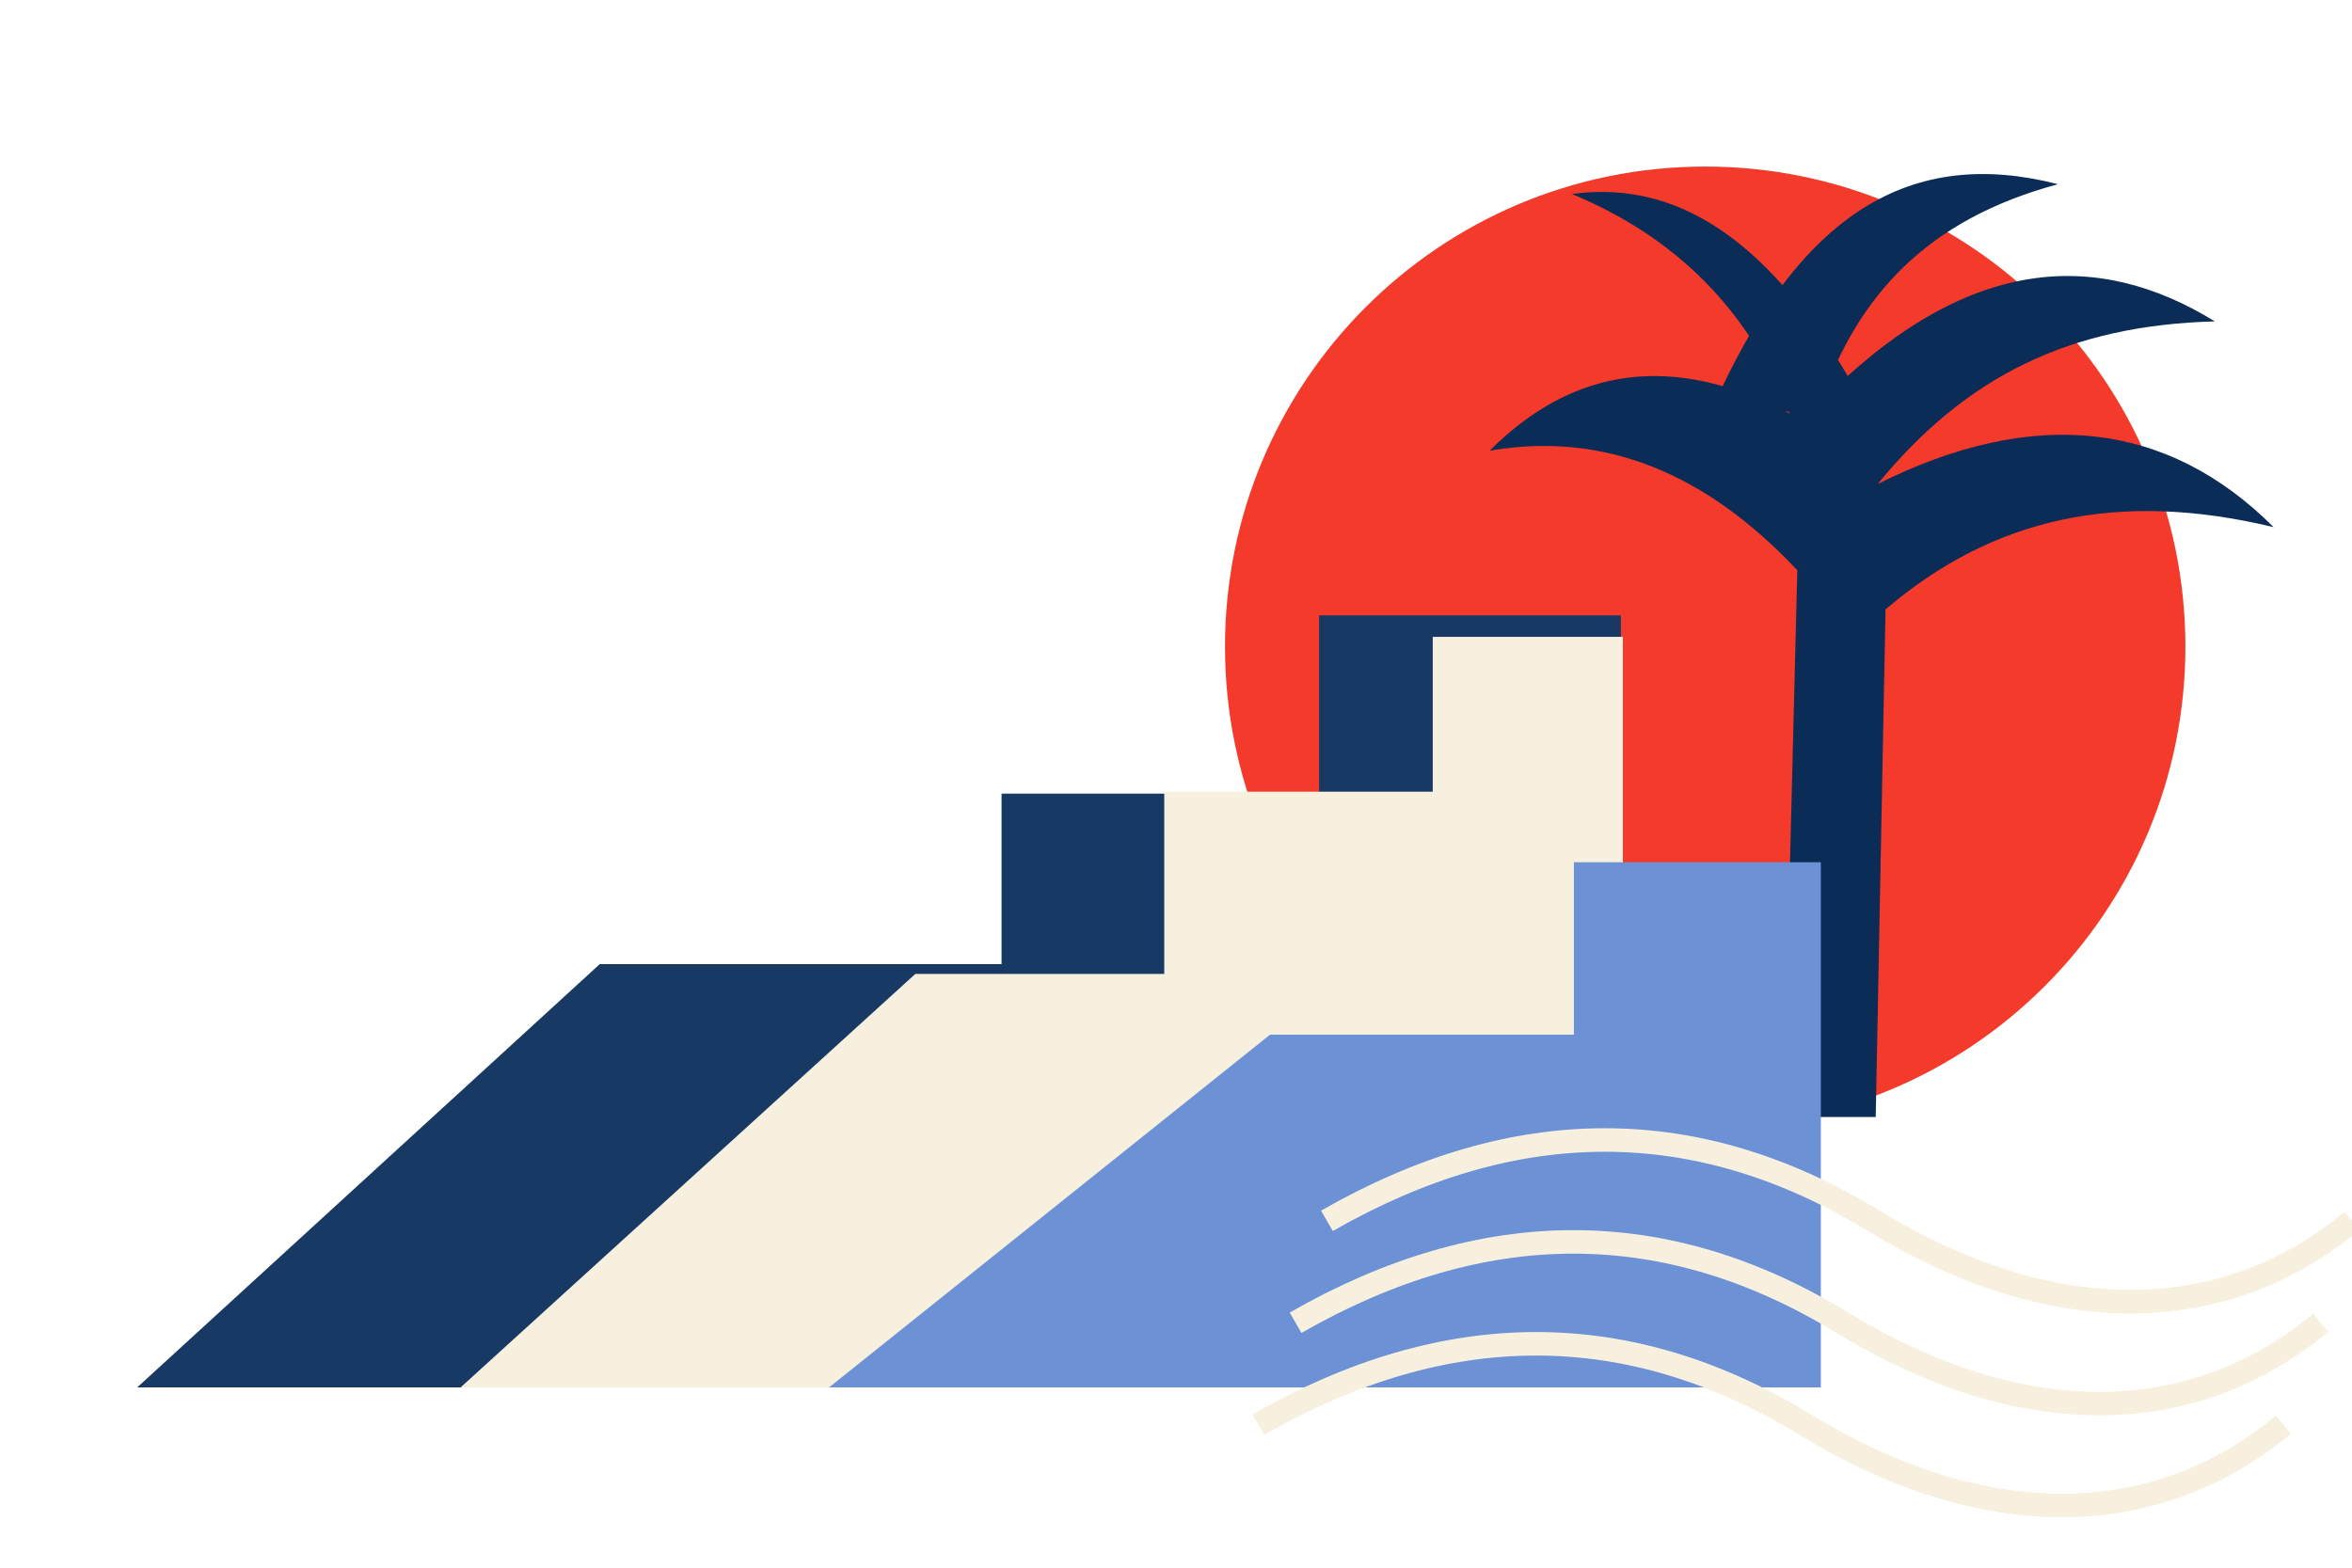
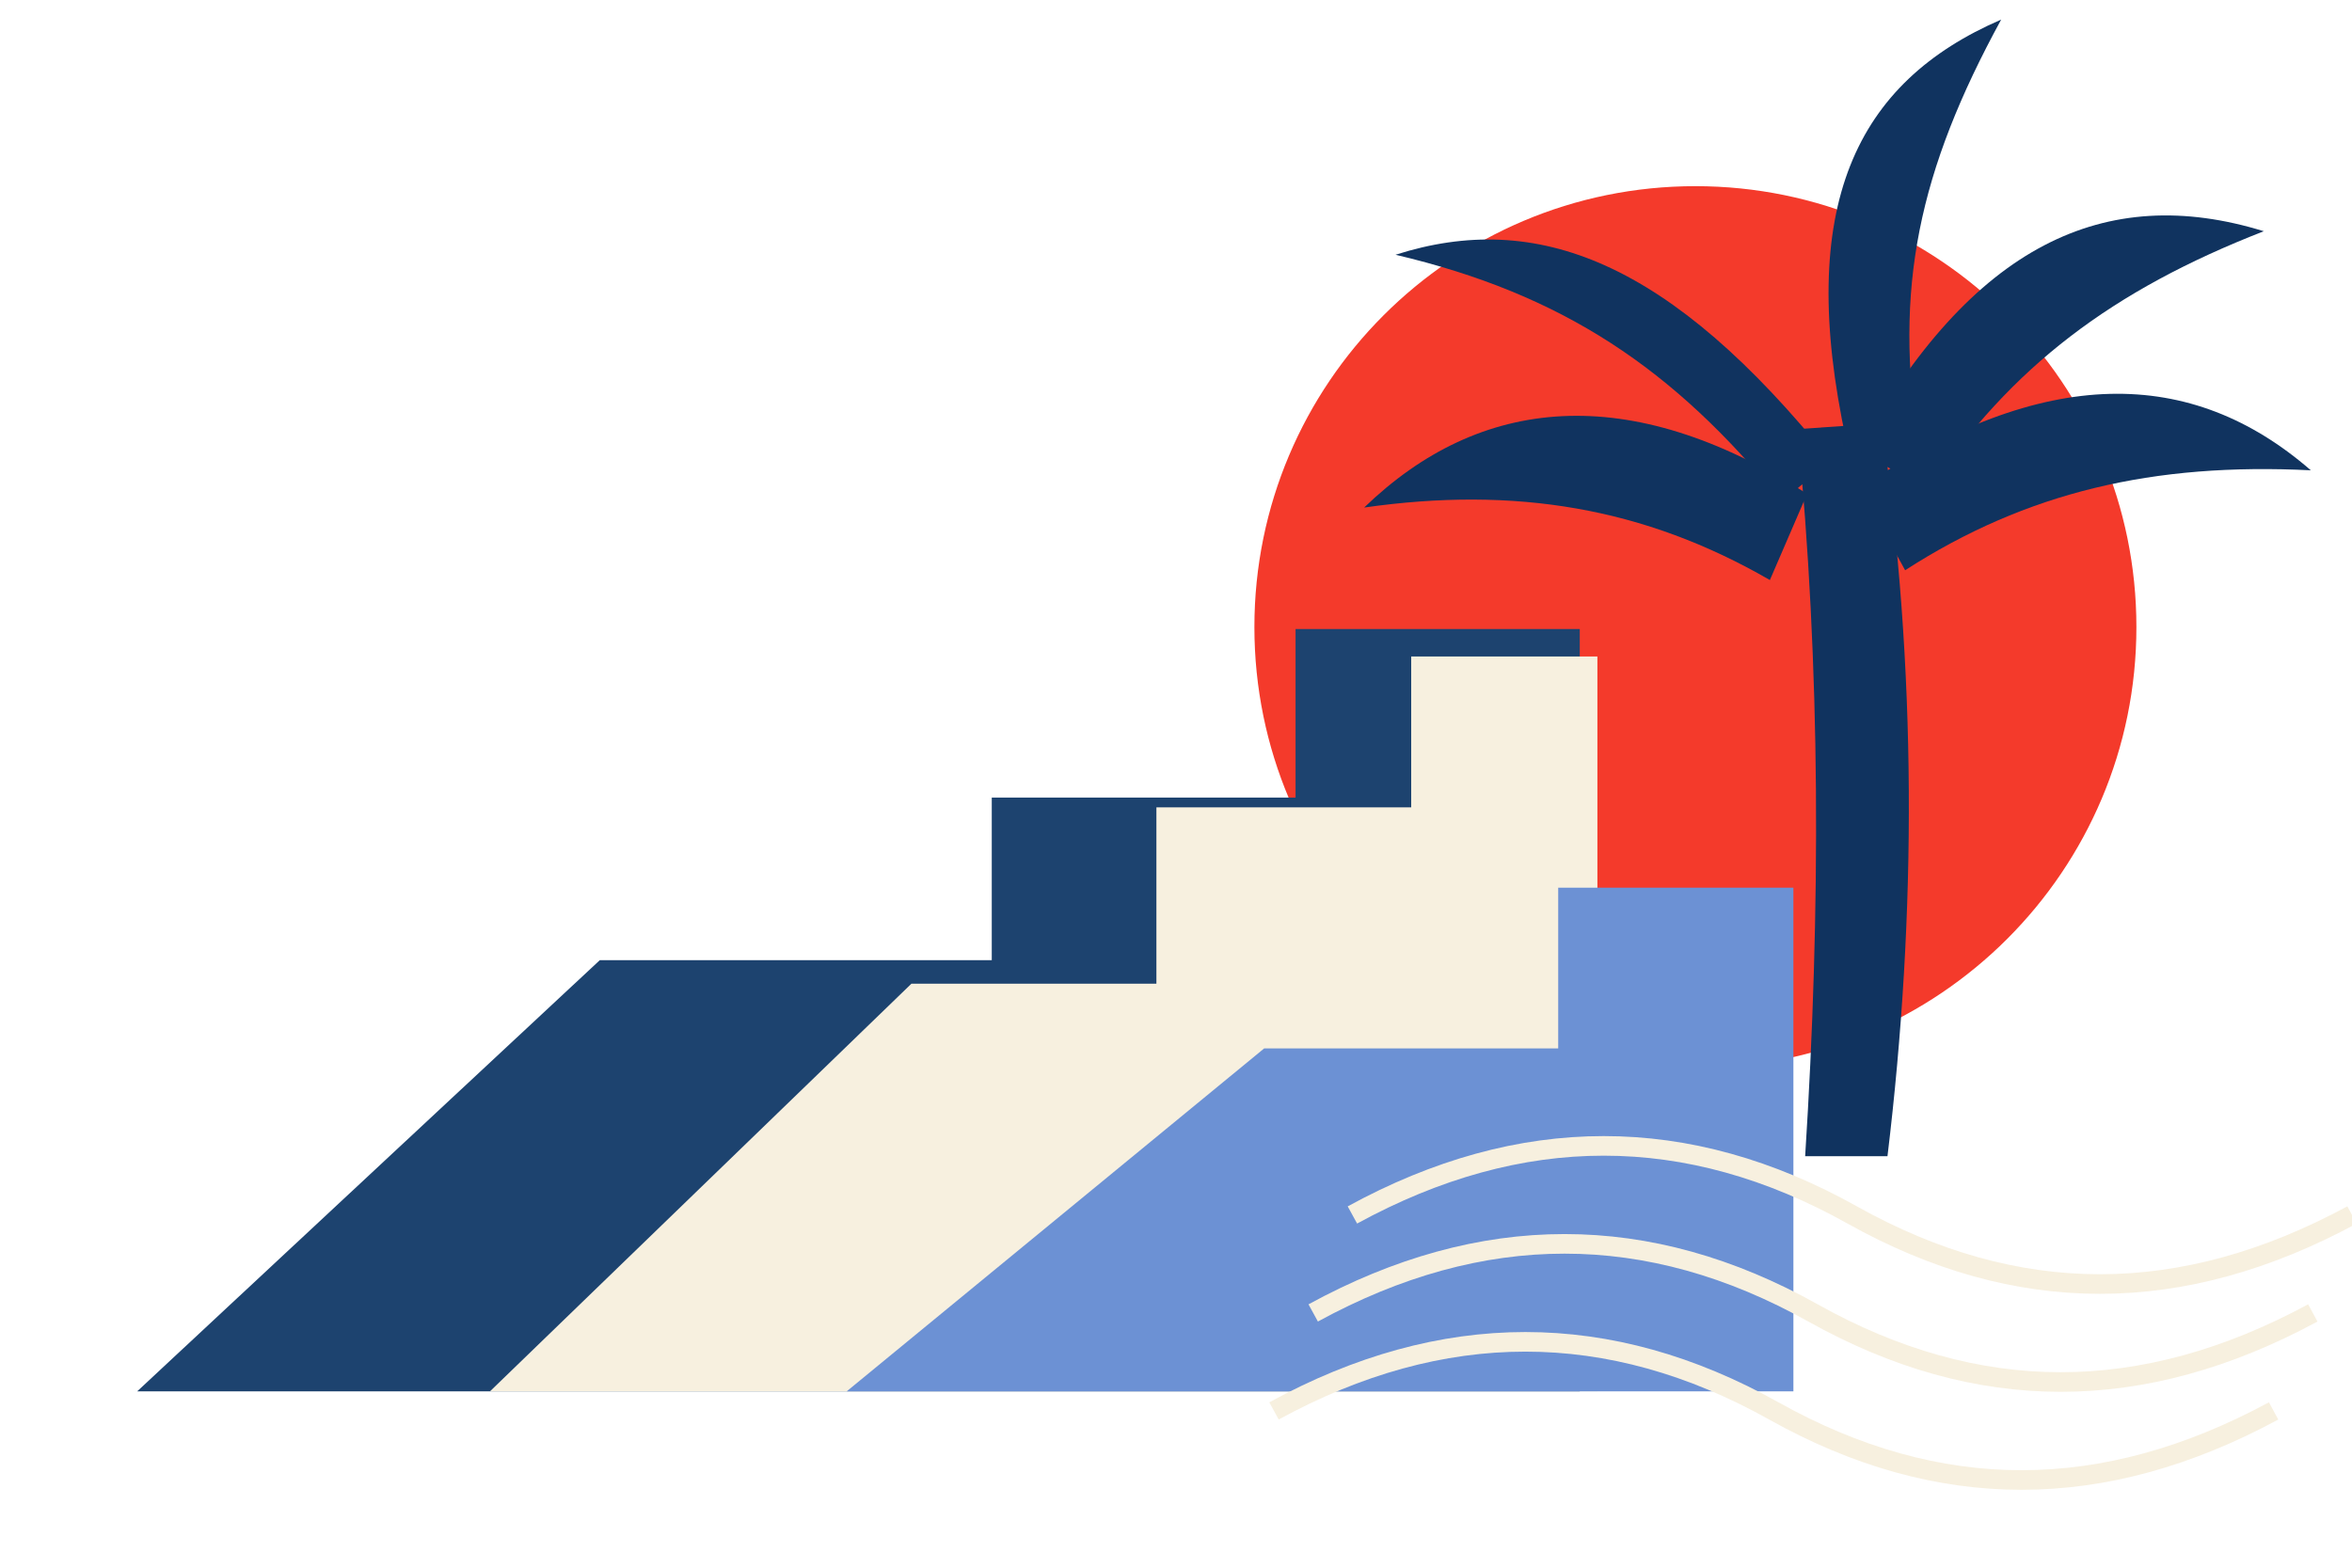
<svg xmlns="http://www.w3.org/2000/svg" viewBox="0 0 1200 800">
-   <circle cx="870" cy="330" r="245" fill="#f43a2b" />
-   <path d="M873 210c45-103 103-135 177-116-67 18-102 57-121 111 74-75 141-78 201-41-74 2-127 28-172 83 80-40 148-32 202 22-79-19-143-5-198 42l-5 259h-47l7-279c-47-50-99-71-157-61 43-43 94-50 153-19-21-53-58-90-111-112 58-8 107 29 151 111Z" fill="#0b2c57" />
-   <path d="M70 708 306 492h205v-87h162v-91h154v394Z" fill="#173963" />
-   <path d="M235 708 467 497h127v-93h137v-79h97v383Z" fill="#f7f0df" />
-   <path d="M423 708 648 528h155v-88h126v268Z" fill="#6c91d4" />
-   <g fill="none" stroke="#f7f0df" stroke-width="12">
-     <path d="M677 623c96-55 189-55 279 0s178 55 244 0" />
-     <path d="M661 675c96-55 189-55 279 0s178 55 244 0" />
-     <path d="M642 727c96-55 189-55 279 0s178 55 244 0" />
+   <circle cx="865" cy="320" r="225" fill="#f43a2b" />
+   <g fill="#10335f">
+     <path d="M921 590c8-126 8-250-4-371l43-3c18 125 18 250 3 374Z" />
+     <path d="M934 235c-82-102-150-128-222-105 85 20 142 58 197 126Z" />
+     <path d="M942 225c-26-120 5-183 79-215-42 77-55 137-42 218Z" />
+     <path d="M948 230c58-105 126-137 207-112-77 30-129 69-171 132Z" />
+     <path d="M949 249c94-63 169-62 230-9-80-4-145 11-207 51Z" />
+     <path d="M922 252c-91-58-167-50-226 7 77-11 143 0 207 37Z" />
+   </g>
+   <path d="M70 710 306 490h200v-83h155v-86h145v389Z" fill="#1d436f" />
+   <path d="M250 710 465 502h125v-90h130v-77h95v375Z" fill="#f7f0df" />
+   <path d="M432 710 645 535h150v-82h120v257Z" fill="#6c91d4" />
+   <g fill="none" stroke="#f7f0df" stroke-width="10">
+     <path d="M690 620c86-47 171-47 255 0s168 47 255 0" />
+     <path d="M670 670c86-47 171-47 255 0s168 47 255 0" />
+     <path d="M650 720c86-47 171-47 255 0s168 47 255 0" />
  </g>
</svg>
